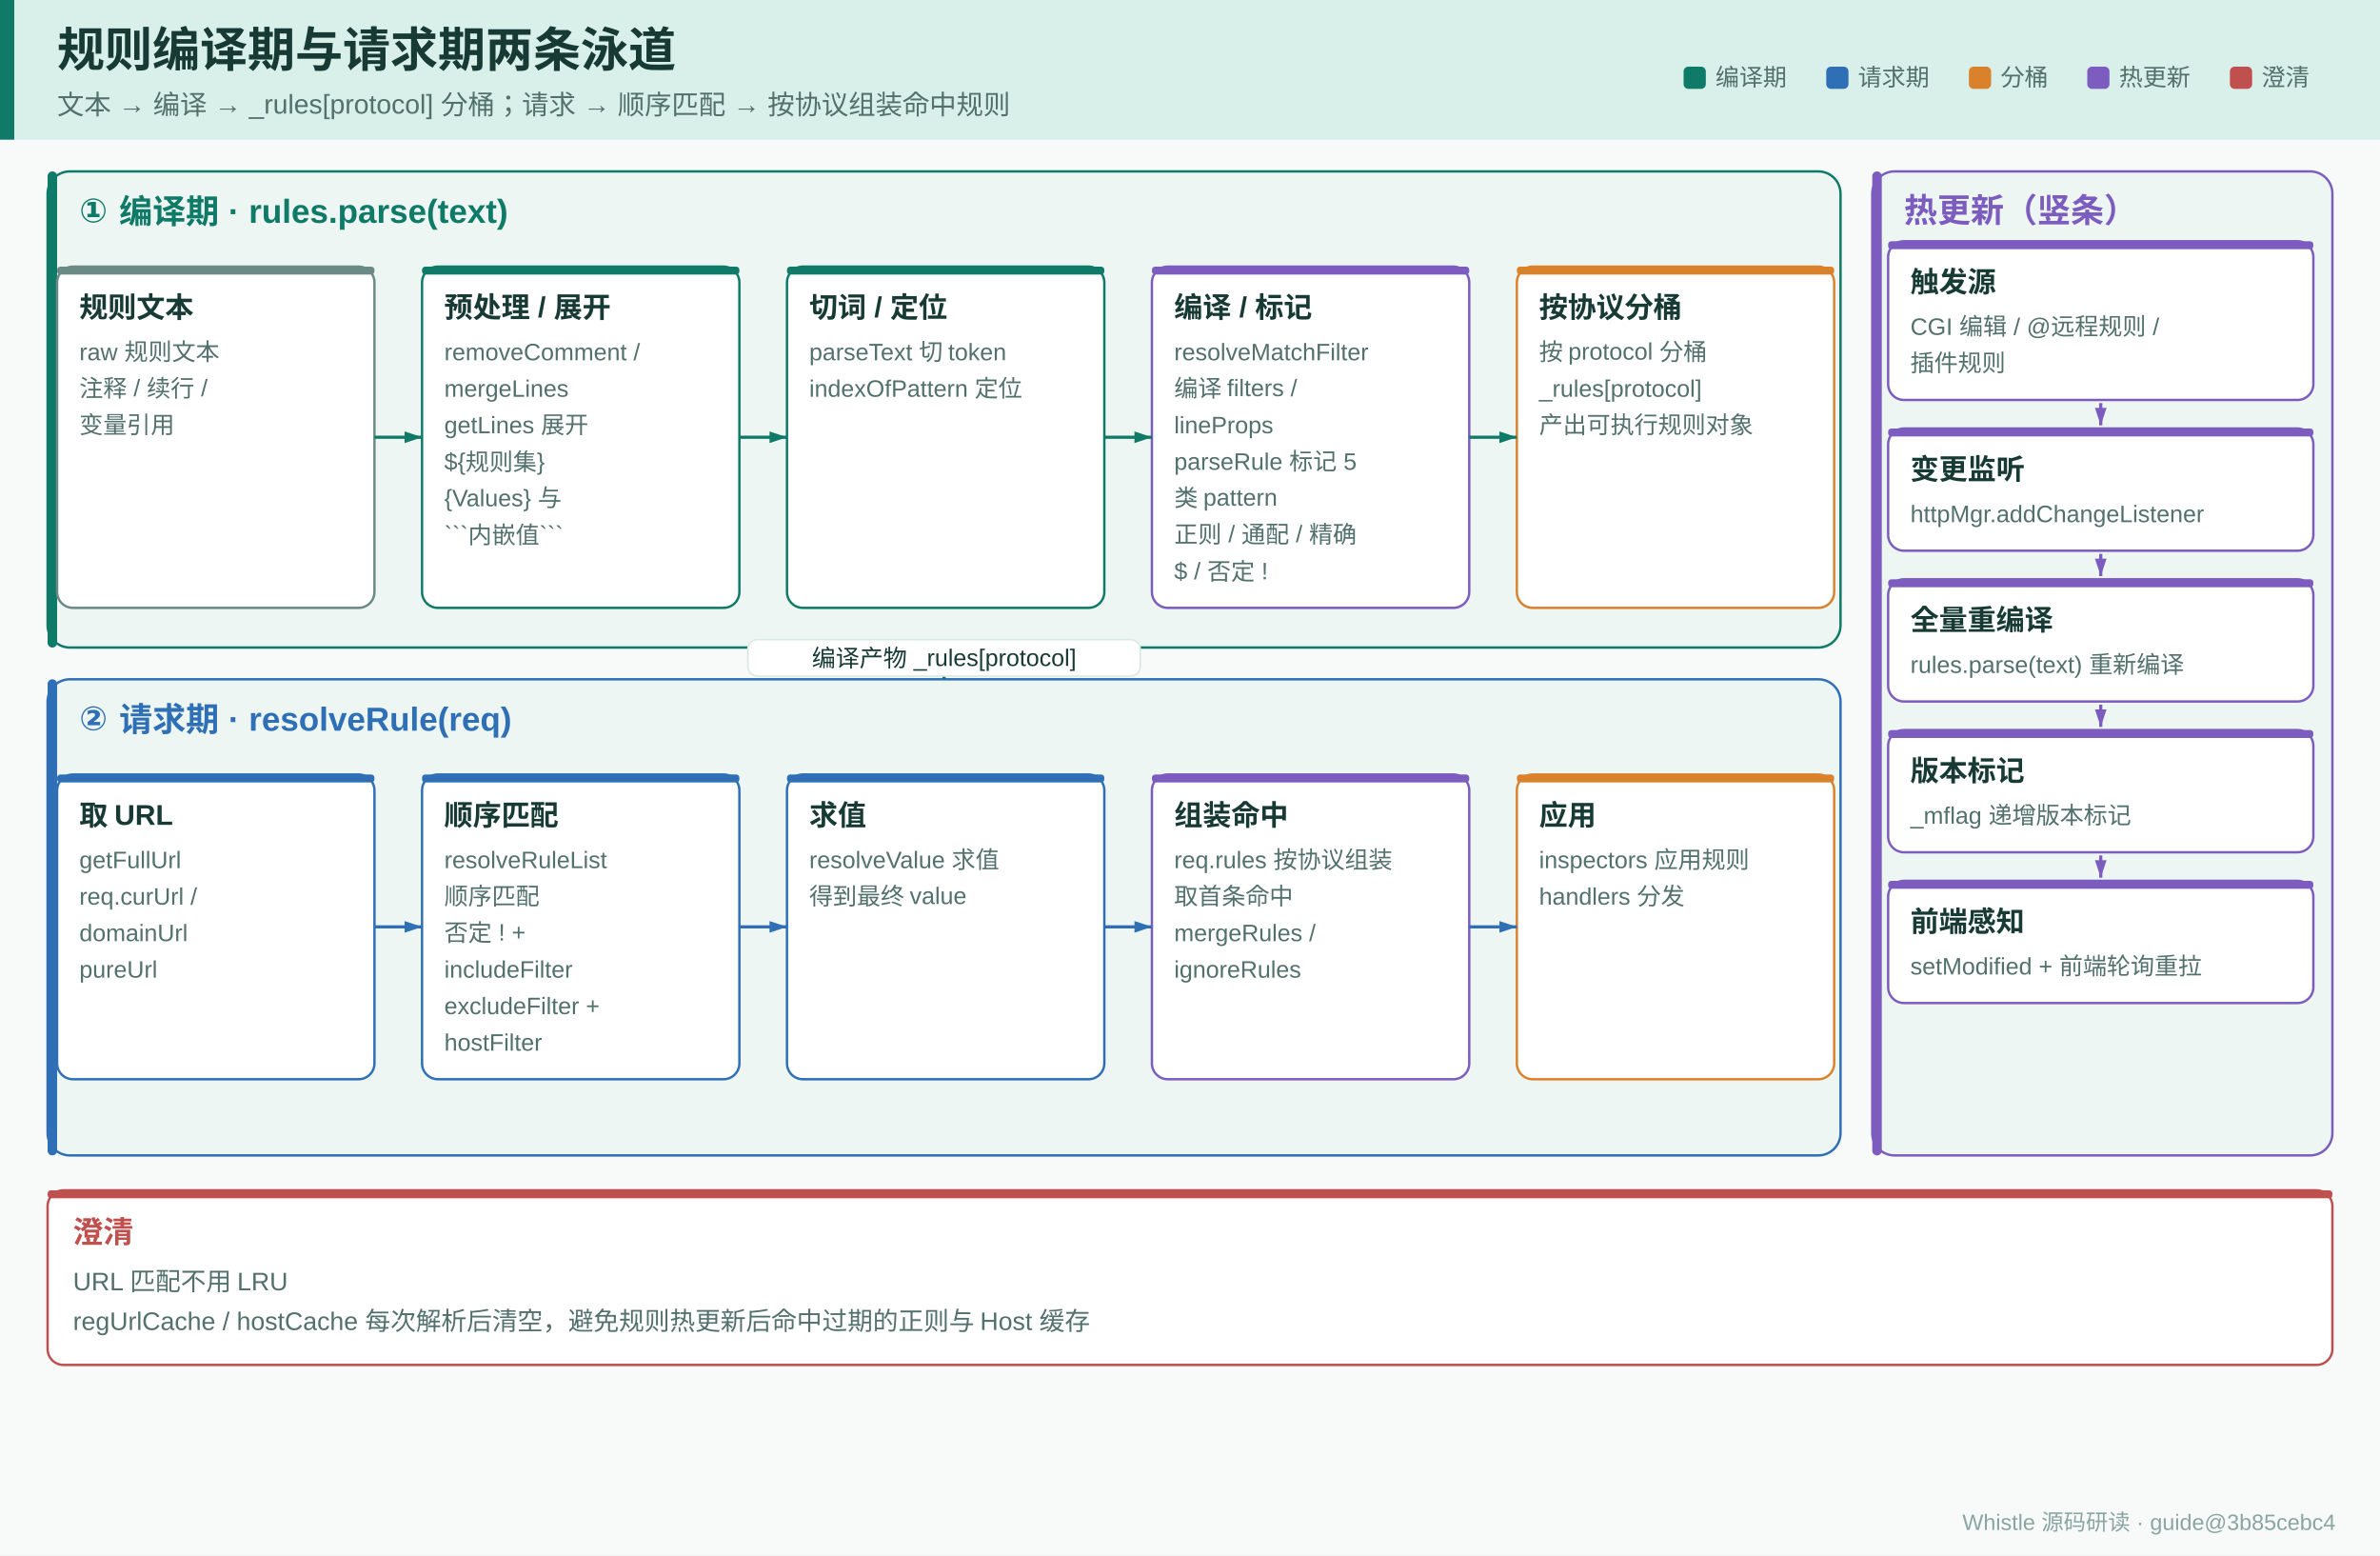
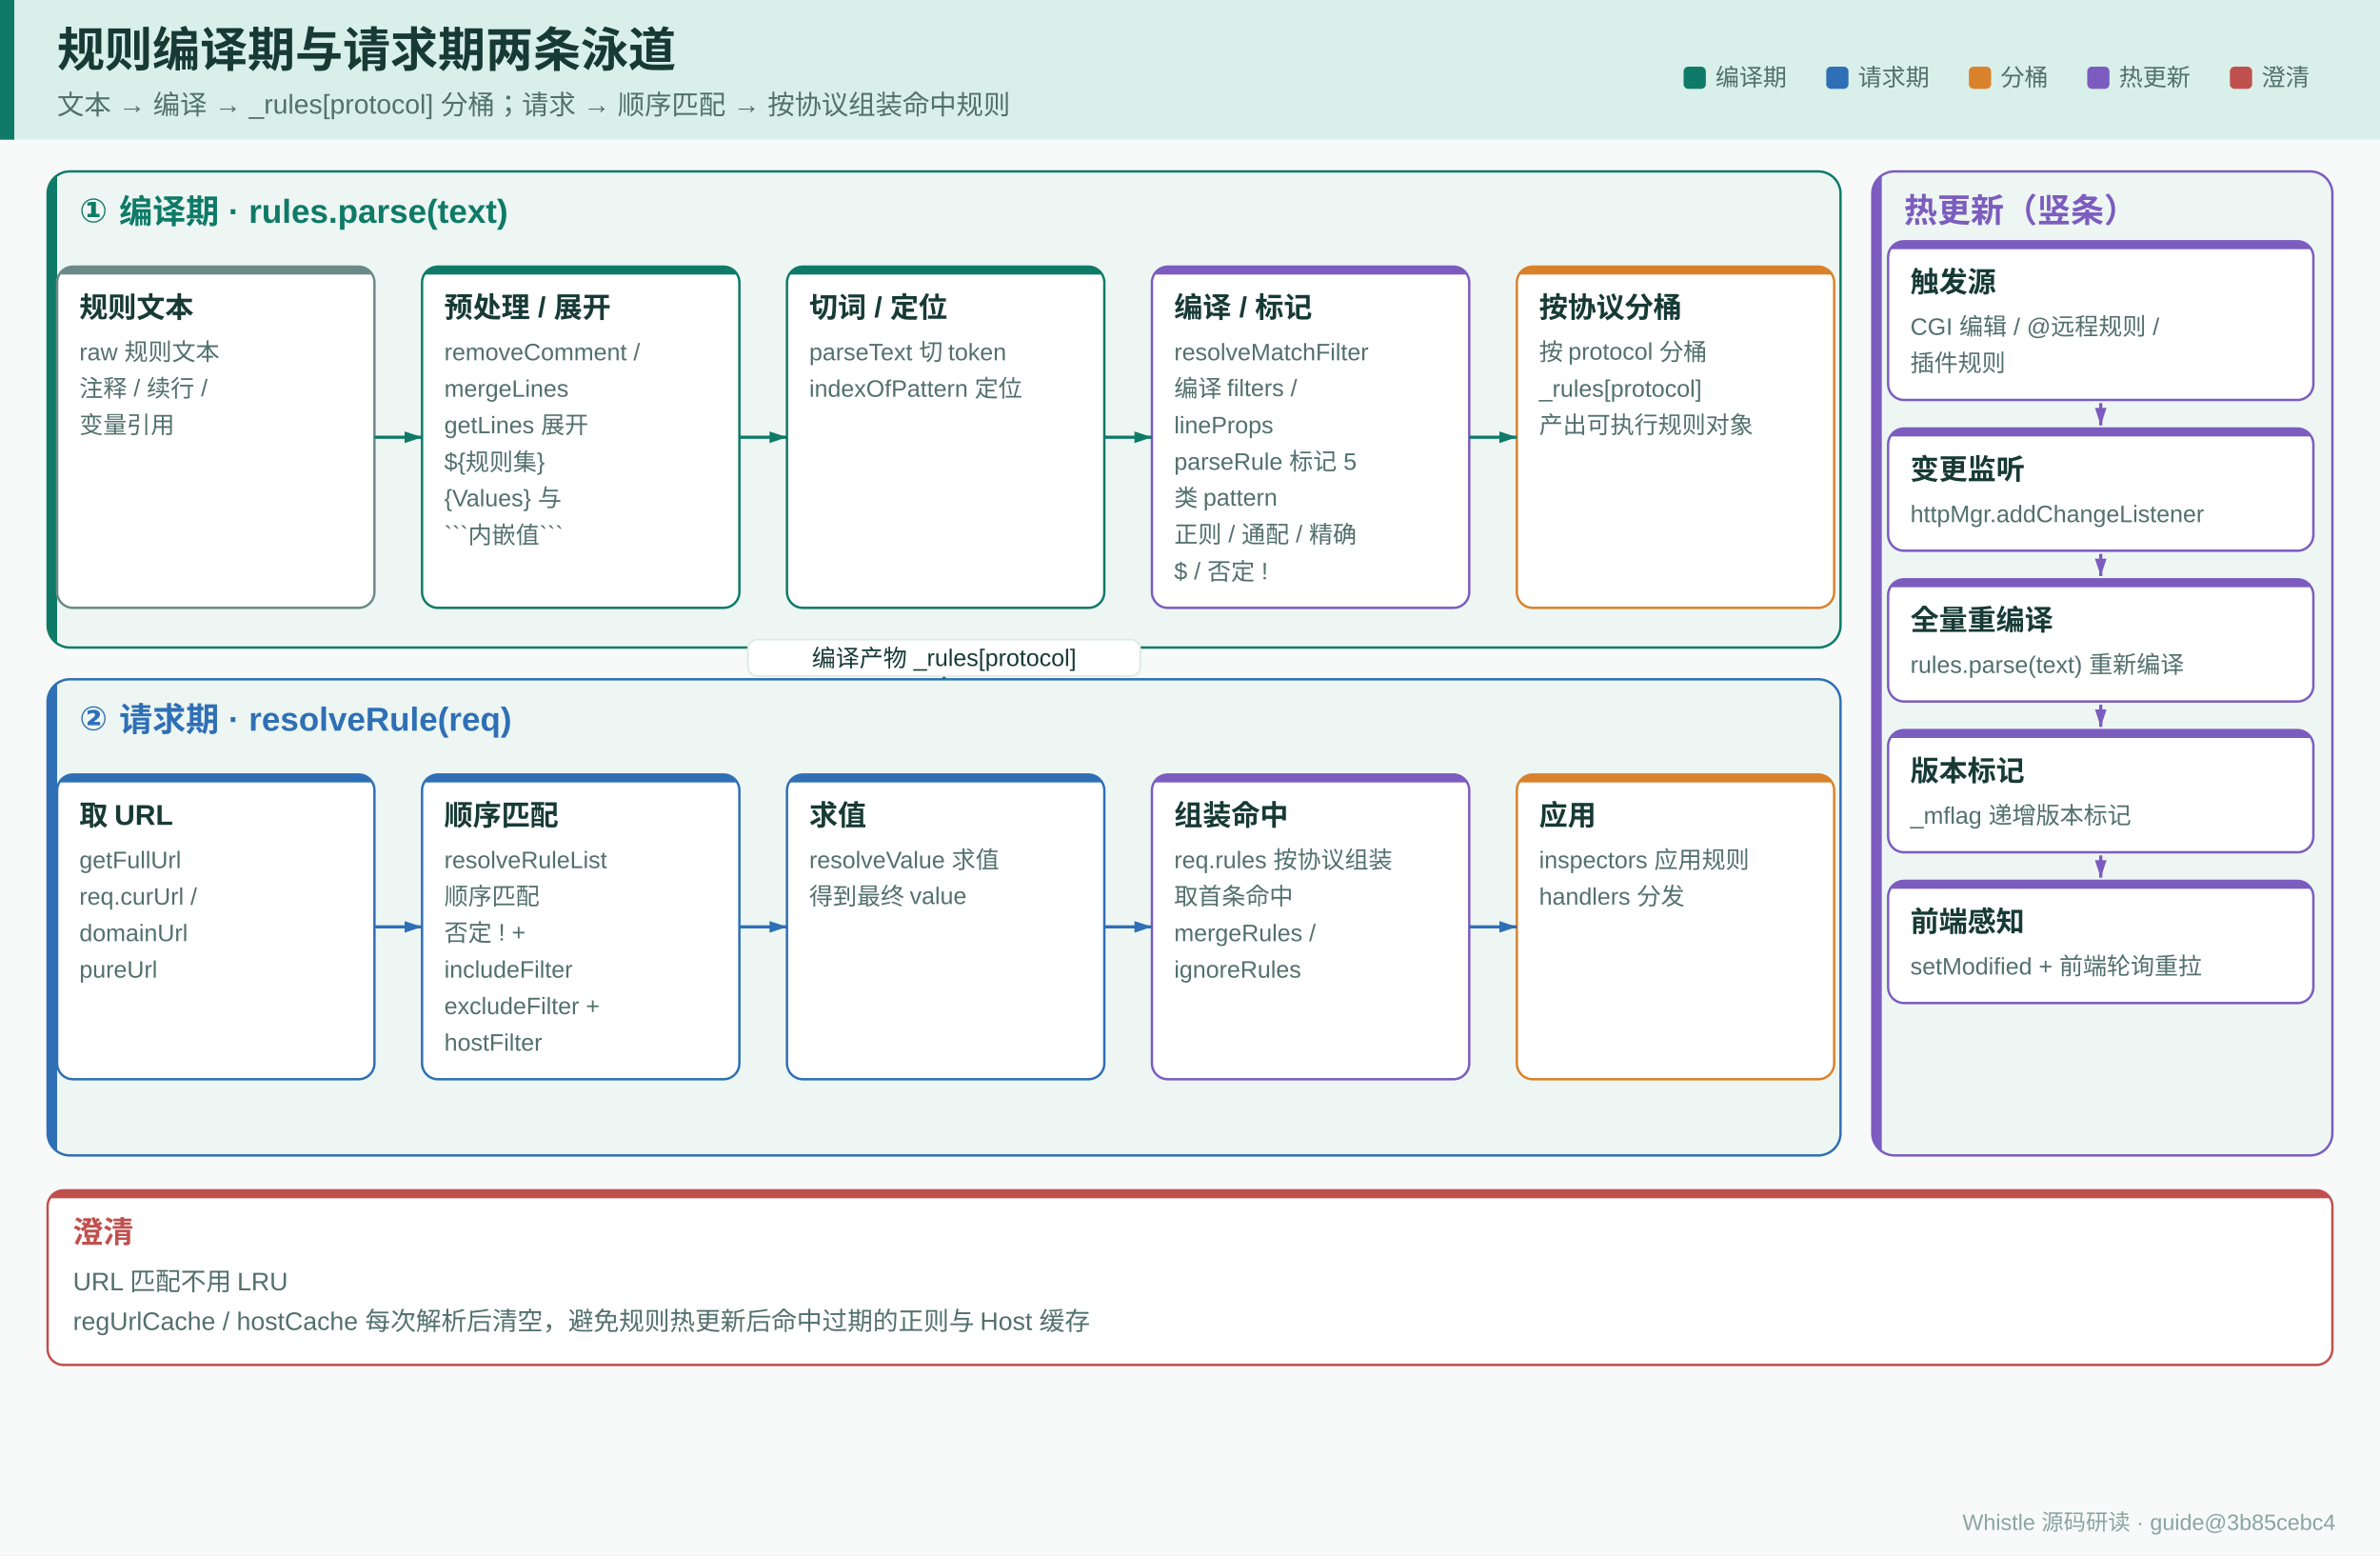
<svg xmlns="http://www.w3.org/2000/svg" width="1500" height="980" viewBox="0 0 1500 980">
  <rect width="100%" height="100%" fill="#f7faf9" />
  <defs>
    <marker id="arrow" viewBox="0 0 9 6" markerWidth="11" markerHeight="8" refX="9" refY="3" orient="auto" markerUnits="userSpaceOnUse">
      <path d="M0,0 L0,6 L9,3 z" fill="#52706c" />
    </marker>
    <marker id="arrow-teal" viewBox="0 0 9 6" markerWidth="11" markerHeight="8" refX="9" refY="3" orient="auto" markerUnits="userSpaceOnUse">
      <path d="M0,0 L0,6 L9,3 z" fill="#0f7a68" />
    </marker>
    <marker id="arrow-blue" viewBox="0 0 9 6" markerWidth="11" markerHeight="8" refX="9" refY="3" orient="auto" markerUnits="userSpaceOnUse">
      <path d="M0,0 L0,6 L9,3 z" fill="#2f6fb5" />
    </marker>
    <marker id="arrow-orange" viewBox="0 0 9 6" markerWidth="11" markerHeight="8" refX="9" refY="3" orient="auto" markerUnits="userSpaceOnUse">
      <path d="M0,0 L0,6 L9,3 z" fill="#d9822b" />
    </marker>
    <marker id="arrow-purple" viewBox="0 0 9 6" markerWidth="11" markerHeight="8" refX="9" refY="3" orient="auto" markerUnits="userSpaceOnUse">
      <path d="M0,0 L0,6 L9,3 z" fill="#7c5cbf" />
    </marker>
    <marker id="arrow-red" viewBox="0 0 9 6" markerWidth="11" markerHeight="8" refX="9" refY="3" orient="auto" markerUnits="userSpaceOnUse">
      <path d="M0,0 L0,6 L9,3 z" fill="#c0504d" />
    </marker>
    <marker id="arrow-gray" viewBox="0 0 9 6" markerWidth="11" markerHeight="8" refX="9" refY="3" orient="auto" markerUnits="userSpaceOnUse">
      <path d="M0,0 L0,6 L9,3 z" fill="#6b8a85" />
    </marker>
+     <clipPath id="roundClip1">
+       <rect x="30" y="108" width="1130" height="300" rx="14" />
+     </clipPath>
+     <clipPath id="roundClip2">
+       <rect x="36" y="168" width="200" height="215" rx="10" />
+     </clipPath>
+     <clipPath id="roundClip3">
+       <rect x="266" y="168" width="200" height="215" rx="10" />
+     </clipPath>
+     <clipPath id="roundClip4">
+       <rect x="496" y="168" width="200" height="215" rx="10" />
+     </clipPath>
+     <clipPath id="roundClip5">
+       <rect x="726" y="168" width="200" height="215" rx="10" />
+     </clipPath>
+     <clipPath id="roundClip6">
+       <rect x="956" y="168" width="200" height="215" rx="10" />
+     </clipPath>
+     <clipPath id="roundClip7">
+       <rect x="30" y="428" width="1130" height="300" rx="14" />
+     </clipPath>
+     <clipPath id="roundClip8">
+       <rect x="36" y="488" width="200" height="192" rx="10" />
+     </clipPath>
+     <clipPath id="roundClip9">
+       <rect x="266" y="488" width="200" height="192" rx="10" />
+     </clipPath>
+     <clipPath id="roundClip10">
+       <rect x="496" y="488" width="200" height="192" rx="10" />
+     </clipPath>
+     <clipPath id="roundClip11">
+       <rect x="726" y="488" width="200" height="192" rx="10" />
+     </clipPath>
+     <clipPath id="roundClip12">
+       <rect x="956" y="488" width="200" height="192" rx="10" />
+     </clipPath>
+     <clipPath id="roundClip13">
+       <rect x="1180" y="108" width="290" height="620" rx="14" />
+     </clipPath>
+     <clipPath id="roundClip14">
+       <rect x="1190" y="152" width="268" height="100" rx="10" />
+     </clipPath>
+     <clipPath id="roundClip15">
+       <rect x="1190" y="270" width="268" height="77" rx="10" />
+     </clipPath>
+     <clipPath id="roundClip16">
+       <rect x="1190" y="365" width="268" height="77" rx="10" />
+     </clipPath>
+     <clipPath id="roundClip17">
+       <rect x="1190" y="460" width="268" height="77" rx="10" />
+     </clipPath>
+     <clipPath id="roundClip18">
+       <rect x="1190" y="555" width="268" height="77" rx="10" />
+     </clipPath>
+     <clipPath id="roundClip19">
+       <rect x="30" y="750" width="1440" height="110" rx="10" />
+     </clipPath>
  </defs>
  <rect x="0" y="0" width="1500" height="88" fill="#d9efe9" />
  <rect x="0" y="0" width="9" height="88" fill="#0f7a68" />
  <text x="36" y="42" font-family="PingFang SC, Microsoft YaHei, Helvetica Neue, Arial, sans-serif" font-size="30" fill="#173a35" text-anchor="start" font-weight="bold">规则编译期与请求期两条泳道</text>
  <text x="36" y="72" font-family="PingFang SC, Microsoft YaHei, Helvetica Neue, Arial, sans-serif" font-size="17" fill="#52706c" text-anchor="start" font-weight="normal">文本 → 编译 → _rules[protocol] 分桶；请求 → 顺序匹配 → 按协议组装命中规则</text>
  <text x="1472" y="964" font-family="PingFang SC, Microsoft YaHei, Helvetica Neue, Arial, sans-serif" font-size="14" fill="#8aa5a0" text-anchor="end" font-weight="normal">Whistle 源码研读 · guide@3b85cebc4</text>
  <rect x="1061.1" y="42" width="14" height="14" rx="3" fill="#0f7a68" />
  <text x="1081.1" y="54" font-family="PingFang SC, Microsoft YaHei, Helvetica Neue, Arial, sans-serif" font-size="15" fill="#52706c" text-anchor="start" font-weight="normal">编译期</text>
  <rect x="1151" y="42" width="14" height="14" rx="3" fill="#2f6fb5" />
  <text x="1171" y="54" font-family="PingFang SC, Microsoft YaHei, Helvetica Neue, Arial, sans-serif" font-size="15" fill="#52706c" text-anchor="start" font-weight="normal">请求期</text>
  <rect x="1240.9" y="42" width="14" height="14" rx="3" fill="#d9822b" />
  <text x="1260.9" y="54" font-family="PingFang SC, Microsoft YaHei, Helvetica Neue, Arial, sans-serif" font-size="15" fill="#52706c" text-anchor="start" font-weight="normal">分桶</text>
  <rect x="1315.5" y="42" width="14" height="14" rx="3" fill="#7c5cbf" />
  <text x="1335.5" y="54" font-family="PingFang SC, Microsoft YaHei, Helvetica Neue, Arial, sans-serif" font-size="15" fill="#52706c" text-anchor="start" font-weight="normal">热更新</text>
  <rect x="1405.4" y="42" width="14" height="14" rx="3" fill="#c0504d" />
  <text x="1425.4" y="54" font-family="PingFang SC, Microsoft YaHei, Helvetica Neue, Arial, sans-serif" font-size="15" fill="#52706c" text-anchor="start" font-weight="normal">澄清</text>
  <rect x="30" y="108" width="1130" height="300" rx="14" fill="#e8f4f0" stroke="#0f7a68" stroke-width="1.5" fill-opacity="0.7" />
-   <rect x="30" y="108" width="6" height="300" rx="3" fill="#0f7a68" />
+   <rect x="30" y="108" width="6" height="300" rx="0" fill="#0f7a68" clip-path="url(#roundClip1)" />
  <text x="50" y="140" font-family="PingFang SC, Microsoft YaHei, Helvetica Neue, Arial, sans-serif" font-size="21" fill="#0f7a68" text-anchor="start" font-weight="bold">① 编译期 · rules.parse(text)</text>
  <rect x="36" y="168" width="200" height="215" rx="10" fill="#ffffff" stroke="#6b8a85" stroke-width="1.5" />
-   <rect x="36" y="168" width="200" height="5" rx="2" fill="#6b8a85" />
+   <rect x="36" y="168" width="200" height="5" rx="0" fill="#6b8a85" clip-path="url(#roundClip2)" />
  <text x="50" y="200" font-family="PingFang SC, Microsoft YaHei, Helvetica Neue, Arial, sans-serif" font-size="18" fill="#173a35" text-anchor="start" font-weight="bold">规则文本</text>
  <text x="50" y="227" font-family="PingFang SC, Microsoft YaHei, Helvetica Neue, Arial, sans-serif" font-size="15" fill="#52706c" text-anchor="start" font-weight="normal">raw 规则文本</text>
  <text x="50" y="250" font-family="PingFang SC, Microsoft YaHei, Helvetica Neue, Arial, sans-serif" font-size="15" fill="#52706c" text-anchor="start" font-weight="normal">注释 / 续行 /</text>
  <text x="50" y="273" font-family="PingFang SC, Microsoft YaHei, Helvetica Neue, Arial, sans-serif" font-size="15" fill="#52706c" text-anchor="start" font-weight="normal">变量引用</text>
  <rect x="266" y="168" width="200" height="215" rx="10" fill="#ffffff" stroke="#0f7a68" stroke-width="1.5" />
-   <rect x="266" y="168" width="200" height="5" rx="2" fill="#0f7a68" />
+   <rect x="266" y="168" width="200" height="5" rx="0" fill="#0f7a68" clip-path="url(#roundClip3)" />
  <text x="280" y="200" font-family="PingFang SC, Microsoft YaHei, Helvetica Neue, Arial, sans-serif" font-size="18" fill="#173a35" text-anchor="start" font-weight="bold">预处理 / 展开</text>
  <text x="280" y="227" font-family="PingFang SC, Microsoft YaHei, Helvetica Neue, Arial, sans-serif" font-size="15" fill="#52706c" text-anchor="start" font-weight="normal">removeComment /</text>
  <text x="280" y="250" font-family="PingFang SC, Microsoft YaHei, Helvetica Neue, Arial, sans-serif" font-size="15" fill="#52706c" text-anchor="start" font-weight="normal">mergeLines</text>
  <text x="280" y="273" font-family="PingFang SC, Microsoft YaHei, Helvetica Neue, Arial, sans-serif" font-size="15" fill="#52706c" text-anchor="start" font-weight="normal">getLines 展开</text>
  <text x="280" y="296" font-family="PingFang SC, Microsoft YaHei, Helvetica Neue, Arial, sans-serif" font-size="15" fill="#52706c" text-anchor="start" font-weight="normal">${规则集}</text>
  <text x="280" y="319" font-family="PingFang SC, Microsoft YaHei, Helvetica Neue, Arial, sans-serif" font-size="15" fill="#52706c" text-anchor="start" font-weight="normal">{Values} 与</text>
  <text x="280" y="342" font-family="PingFang SC, Microsoft YaHei, Helvetica Neue, Arial, sans-serif" font-size="15" fill="#52706c" text-anchor="start" font-weight="normal">```内嵌值```</text>
  <rect x="496" y="168" width="200" height="215" rx="10" fill="#ffffff" stroke="#0f7a68" stroke-width="1.5" />
-   <rect x="496" y="168" width="200" height="5" rx="2" fill="#0f7a68" />
+   <rect x="496" y="168" width="200" height="5" rx="0" fill="#0f7a68" clip-path="url(#roundClip4)" />
  <text x="510" y="200" font-family="PingFang SC, Microsoft YaHei, Helvetica Neue, Arial, sans-serif" font-size="18" fill="#173a35" text-anchor="start" font-weight="bold">切词 / 定位</text>
  <text x="510" y="227" font-family="PingFang SC, Microsoft YaHei, Helvetica Neue, Arial, sans-serif" font-size="15" fill="#52706c" text-anchor="start" font-weight="normal">parseText 切 token</text>
  <text x="510" y="250" font-family="PingFang SC, Microsoft YaHei, Helvetica Neue, Arial, sans-serif" font-size="15" fill="#52706c" text-anchor="start" font-weight="normal">indexOfPattern 定位</text>
  <rect x="726" y="168" width="200" height="215" rx="10" fill="#ffffff" stroke="#7c5cbf" stroke-width="1.5" />
-   <rect x="726" y="168" width="200" height="5" rx="2" fill="#7c5cbf" />
+   <rect x="726" y="168" width="200" height="5" rx="0" fill="#7c5cbf" clip-path="url(#roundClip5)" />
  <text x="740" y="200" font-family="PingFang SC, Microsoft YaHei, Helvetica Neue, Arial, sans-serif" font-size="18" fill="#173a35" text-anchor="start" font-weight="bold">编译 / 标记</text>
  <text x="740" y="227" font-family="PingFang SC, Microsoft YaHei, Helvetica Neue, Arial, sans-serif" font-size="15" fill="#52706c" text-anchor="start" font-weight="normal">resolveMatchFilter</text>
  <text x="740" y="250" font-family="PingFang SC, Microsoft YaHei, Helvetica Neue, Arial, sans-serif" font-size="15" fill="#52706c" text-anchor="start" font-weight="normal">编译 filters /</text>
  <text x="740" y="273" font-family="PingFang SC, Microsoft YaHei, Helvetica Neue, Arial, sans-serif" font-size="15" fill="#52706c" text-anchor="start" font-weight="normal">lineProps</text>
  <text x="740" y="296" font-family="PingFang SC, Microsoft YaHei, Helvetica Neue, Arial, sans-serif" font-size="15" fill="#52706c" text-anchor="start" font-weight="normal">parseRule 标记 5</text>
  <text x="740" y="319" font-family="PingFang SC, Microsoft YaHei, Helvetica Neue, Arial, sans-serif" font-size="15" fill="#52706c" text-anchor="start" font-weight="normal">类 pattern</text>
  <text x="740" y="342" font-family="PingFang SC, Microsoft YaHei, Helvetica Neue, Arial, sans-serif" font-size="15" fill="#52706c" text-anchor="start" font-weight="normal">正则 / 通配 / 精确</text>
  <text x="740" y="365" font-family="PingFang SC, Microsoft YaHei, Helvetica Neue, Arial, sans-serif" font-size="15" fill="#52706c" text-anchor="start" font-weight="normal">$ / 否定 !</text>
  <rect x="956" y="168" width="200" height="215" rx="10" fill="#ffffff" stroke="#d9822b" stroke-width="1.5" />
-   <rect x="956" y="168" width="200" height="5" rx="2" fill="#d9822b" />
+   <rect x="956" y="168" width="200" height="5" rx="0" fill="#d9822b" clip-path="url(#roundClip6)" />
  <text x="970" y="200" font-family="PingFang SC, Microsoft YaHei, Helvetica Neue, Arial, sans-serif" font-size="18" fill="#173a35" text-anchor="start" font-weight="bold">按协议分桶</text>
  <text x="970" y="227" font-family="PingFang SC, Microsoft YaHei, Helvetica Neue, Arial, sans-serif" font-size="15" fill="#52706c" text-anchor="start" font-weight="normal">按 protocol 分桶</text>
  <text x="970" y="250" font-family="PingFang SC, Microsoft YaHei, Helvetica Neue, Arial, sans-serif" font-size="15" fill="#52706c" text-anchor="start" font-weight="normal">_rules[protocol]</text>
  <text x="970" y="273" font-family="PingFang SC, Microsoft YaHei, Helvetica Neue, Arial, sans-serif" font-size="15" fill="#52706c" text-anchor="start" font-weight="normal">产出可执行规则对象</text>
  <line x1="236" y1="275.5" x2="266" y2="275.5" stroke="#0f7a68" stroke-width="2" fill="none" marker-end="url(#arrow-teal)" />
  <line x1="466" y1="275.5" x2="496" y2="275.5" stroke="#0f7a68" stroke-width="2" fill="none" marker-end="url(#arrow-teal)" />
  <line x1="696" y1="275.5" x2="726" y2="275.5" stroke="#0f7a68" stroke-width="2" fill="none" marker-end="url(#arrow-teal)" />
  <line x1="926" y1="275.5" x2="956" y2="275.5" stroke="#0f7a68" stroke-width="2" fill="none" marker-end="url(#arrow-teal)" />
  <rect x="30" y="428" width="1130" height="300" rx="14" fill="#e8f4f0" stroke="#2f6fb5" stroke-width="1.5" fill-opacity="0.7" />
-   <rect x="30" y="428" width="6" height="300" rx="3" fill="#2f6fb5" />
+   <rect x="30" y="428" width="6" height="300" rx="0" fill="#2f6fb5" clip-path="url(#roundClip7)" />
  <text x="50" y="460" font-family="PingFang SC, Microsoft YaHei, Helvetica Neue, Arial, sans-serif" font-size="21" fill="#2f6fb5" text-anchor="start" font-weight="bold">② 请求期 · resolveRule(req)</text>
  <rect x="36" y="488" width="200" height="192" rx="10" fill="#ffffff" stroke="#2f6fb5" stroke-width="1.5" />
-   <rect x="36" y="488" width="200" height="5" rx="2" fill="#2f6fb5" />
+   <rect x="36" y="488" width="200" height="5" rx="0" fill="#2f6fb5" clip-path="url(#roundClip8)" />
  <text x="50" y="520" font-family="PingFang SC, Microsoft YaHei, Helvetica Neue, Arial, sans-serif" font-size="18" fill="#173a35" text-anchor="start" font-weight="bold">取 URL</text>
  <text x="50" y="547" font-family="PingFang SC, Microsoft YaHei, Helvetica Neue, Arial, sans-serif" font-size="15" fill="#52706c" text-anchor="start" font-weight="normal">getFullUrl</text>
  <text x="50" y="570" font-family="PingFang SC, Microsoft YaHei, Helvetica Neue, Arial, sans-serif" font-size="15" fill="#52706c" text-anchor="start" font-weight="normal">req.curUrl /</text>
  <text x="50" y="593" font-family="PingFang SC, Microsoft YaHei, Helvetica Neue, Arial, sans-serif" font-size="15" fill="#52706c" text-anchor="start" font-weight="normal">domainUrl</text>
  <text x="50" y="616" font-family="PingFang SC, Microsoft YaHei, Helvetica Neue, Arial, sans-serif" font-size="15" fill="#52706c" text-anchor="start" font-weight="normal">pureUrl</text>
  <rect x="266" y="488" width="200" height="192" rx="10" fill="#ffffff" stroke="#2f6fb5" stroke-width="1.5" />
-   <rect x="266" y="488" width="200" height="5" rx="2" fill="#2f6fb5" />
+   <rect x="266" y="488" width="200" height="5" rx="0" fill="#2f6fb5" clip-path="url(#roundClip9)" />
  <text x="280" y="520" font-family="PingFang SC, Microsoft YaHei, Helvetica Neue, Arial, sans-serif" font-size="18" fill="#173a35" text-anchor="start" font-weight="bold">顺序匹配</text>
  <text x="280" y="547" font-family="PingFang SC, Microsoft YaHei, Helvetica Neue, Arial, sans-serif" font-size="15" fill="#52706c" text-anchor="start" font-weight="normal">resolveRuleList</text>
  <text x="280" y="570" font-family="PingFang SC, Microsoft YaHei, Helvetica Neue, Arial, sans-serif" font-size="15" fill="#52706c" text-anchor="start" font-weight="normal">顺序匹配</text>
  <text x="280" y="593" font-family="PingFang SC, Microsoft YaHei, Helvetica Neue, Arial, sans-serif" font-size="15" fill="#52706c" text-anchor="start" font-weight="normal">否定 ! +</text>
  <text x="280" y="616" font-family="PingFang SC, Microsoft YaHei, Helvetica Neue, Arial, sans-serif" font-size="15" fill="#52706c" text-anchor="start" font-weight="normal">includeFilter</text>
  <text x="280" y="639" font-family="PingFang SC, Microsoft YaHei, Helvetica Neue, Arial, sans-serif" font-size="15" fill="#52706c" text-anchor="start" font-weight="normal">excludeFilter +</text>
  <text x="280" y="662" font-family="PingFang SC, Microsoft YaHei, Helvetica Neue, Arial, sans-serif" font-size="15" fill="#52706c" text-anchor="start" font-weight="normal">hostFilter</text>
  <rect x="496" y="488" width="200" height="192" rx="10" fill="#ffffff" stroke="#2f6fb5" stroke-width="1.5" />
-   <rect x="496" y="488" width="200" height="5" rx="2" fill="#2f6fb5" />
+   <rect x="496" y="488" width="200" height="5" rx="0" fill="#2f6fb5" clip-path="url(#roundClip10)" />
  <text x="510" y="520" font-family="PingFang SC, Microsoft YaHei, Helvetica Neue, Arial, sans-serif" font-size="18" fill="#173a35" text-anchor="start" font-weight="bold">求值</text>
  <text x="510" y="547" font-family="PingFang SC, Microsoft YaHei, Helvetica Neue, Arial, sans-serif" font-size="15" fill="#52706c" text-anchor="start" font-weight="normal">resolveValue 求值</text>
  <text x="510" y="570" font-family="PingFang SC, Microsoft YaHei, Helvetica Neue, Arial, sans-serif" font-size="15" fill="#52706c" text-anchor="start" font-weight="normal">得到最终 value</text>
  <rect x="726" y="488" width="200" height="192" rx="10" fill="#ffffff" stroke="#7c5cbf" stroke-width="1.5" />
-   <rect x="726" y="488" width="200" height="5" rx="2" fill="#7c5cbf" />
+   <rect x="726" y="488" width="200" height="5" rx="0" fill="#7c5cbf" clip-path="url(#roundClip11)" />
  <text x="740" y="520" font-family="PingFang SC, Microsoft YaHei, Helvetica Neue, Arial, sans-serif" font-size="18" fill="#173a35" text-anchor="start" font-weight="bold">组装命中</text>
  <text x="740" y="547" font-family="PingFang SC, Microsoft YaHei, Helvetica Neue, Arial, sans-serif" font-size="15" fill="#52706c" text-anchor="start" font-weight="normal">req.rules 按协议组装</text>
  <text x="740" y="570" font-family="PingFang SC, Microsoft YaHei, Helvetica Neue, Arial, sans-serif" font-size="15" fill="#52706c" text-anchor="start" font-weight="normal">取首条命中</text>
  <text x="740" y="593" font-family="PingFang SC, Microsoft YaHei, Helvetica Neue, Arial, sans-serif" font-size="15" fill="#52706c" text-anchor="start" font-weight="normal">mergeRules /</text>
  <text x="740" y="616" font-family="PingFang SC, Microsoft YaHei, Helvetica Neue, Arial, sans-serif" font-size="15" fill="#52706c" text-anchor="start" font-weight="normal">ignoreRules</text>
  <rect x="956" y="488" width="200" height="192" rx="10" fill="#ffffff" stroke="#d9822b" stroke-width="1.5" />
-   <rect x="956" y="488" width="200" height="5" rx="2" fill="#d9822b" />
+   <rect x="956" y="488" width="200" height="5" rx="0" fill="#d9822b" clip-path="url(#roundClip12)" />
  <text x="970" y="520" font-family="PingFang SC, Microsoft YaHei, Helvetica Neue, Arial, sans-serif" font-size="18" fill="#173a35" text-anchor="start" font-weight="bold">应用</text>
  <text x="970" y="547" font-family="PingFang SC, Microsoft YaHei, Helvetica Neue, Arial, sans-serif" font-size="15" fill="#52706c" text-anchor="start" font-weight="normal">inspectors 应用规则</text>
  <text x="970" y="570" font-family="PingFang SC, Microsoft YaHei, Helvetica Neue, Arial, sans-serif" font-size="15" fill="#52706c" text-anchor="start" font-weight="normal">handlers 分发</text>
  <line x1="236" y1="584" x2="266" y2="584" stroke="#2f6fb5" stroke-width="2" fill="none" marker-end="url(#arrow-blue)" />
  <line x1="466" y1="584" x2="496" y2="584" stroke="#2f6fb5" stroke-width="2" fill="none" marker-end="url(#arrow-blue)" />
  <line x1="696" y1="584" x2="726" y2="584" stroke="#2f6fb5" stroke-width="2" fill="none" marker-end="url(#arrow-blue)" />
  <line x1="926" y1="584" x2="956" y2="584" stroke="#2f6fb5" stroke-width="2" fill="none" marker-end="url(#arrow-blue)" />
  <line x1="595" y1="408" x2="595" y2="428" stroke="#0f7a68" stroke-width="2" fill="none" marker-end="url(#arrow-teal)" />
  <rect x="471.35" y="403" width="247.3" height="23" rx="6" fill="#ffffff" stroke="#dbe8e4" stroke-width="1" />
  <text x="595" y="420" font-family="PingFang SC, Microsoft YaHei, Helvetica Neue, Arial, sans-serif" font-size="15" fill="#173a35" text-anchor="middle" font-weight="normal">编译产物 _rules[protocol]</text>
  <rect x="1180" y="108" width="290" height="620" rx="14" fill="#e8f4f0" stroke="#7c5cbf" stroke-width="1.5" fill-opacity="0.7" />
-   <rect x="1180" y="108" width="6" height="620" rx="3" fill="#7c5cbf" />
+   <rect x="1180" y="108" width="6" height="620" rx="0" fill="#7c5cbf" clip-path="url(#roundClip13)" />
  <text x="1200" y="140" font-family="PingFang SC, Microsoft YaHei, Helvetica Neue, Arial, sans-serif" font-size="21" fill="#7c5cbf" text-anchor="start" font-weight="bold">热更新（竖条）</text>
  <rect x="1190" y="152" width="268" height="100" rx="10" fill="#ffffff" stroke="#7c5cbf" stroke-width="1.5" />
-   <rect x="1190" y="152" width="268" height="5" rx="2" fill="#7c5cbf" />
+   <rect x="1190" y="152" width="268" height="5" rx="0" fill="#7c5cbf" clip-path="url(#roundClip14)" />
  <text x="1204" y="184" font-family="PingFang SC, Microsoft YaHei, Helvetica Neue, Arial, sans-serif" font-size="18" fill="#173a35" text-anchor="start" font-weight="bold">触发源</text>
  <text x="1204" y="211" font-family="PingFang SC, Microsoft YaHei, Helvetica Neue, Arial, sans-serif" font-size="15" fill="#52706c" text-anchor="start" font-weight="normal">CGI 编辑 / @远程规则 /</text>
  <text x="1204" y="234" font-family="PingFang SC, Microsoft YaHei, Helvetica Neue, Arial, sans-serif" font-size="15" fill="#52706c" text-anchor="start" font-weight="normal">插件规则</text>
  <line x1="1324" y1="254" x2="1324" y2="268" stroke="#7c5cbf" stroke-width="2" fill="none" marker-end="url(#arrow-purple)" />
  <rect x="1190" y="270" width="268" height="77" rx="10" fill="#ffffff" stroke="#7c5cbf" stroke-width="1.5" />
-   <rect x="1190" y="270" width="268" height="5" rx="2" fill="#7c5cbf" />
+   <rect x="1190" y="270" width="268" height="5" rx="0" fill="#7c5cbf" clip-path="url(#roundClip15)" />
  <text x="1204" y="302" font-family="PingFang SC, Microsoft YaHei, Helvetica Neue, Arial, sans-serif" font-size="18" fill="#173a35" text-anchor="start" font-weight="bold">变更监听</text>
  <text x="1204" y="329" font-family="PingFang SC, Microsoft YaHei, Helvetica Neue, Arial, sans-serif" font-size="15" fill="#52706c" text-anchor="start" font-weight="normal">httpMgr.addChangeListener</text>
  <line x1="1324" y1="349" x2="1324" y2="363" stroke="#7c5cbf" stroke-width="2" fill="none" marker-end="url(#arrow-purple)" />
  <rect x="1190" y="365" width="268" height="77" rx="10" fill="#ffffff" stroke="#7c5cbf" stroke-width="1.5" />
-   <rect x="1190" y="365" width="268" height="5" rx="2" fill="#7c5cbf" />
+   <rect x="1190" y="365" width="268" height="5" rx="0" fill="#7c5cbf" clip-path="url(#roundClip16)" />
  <text x="1204" y="397" font-family="PingFang SC, Microsoft YaHei, Helvetica Neue, Arial, sans-serif" font-size="18" fill="#173a35" text-anchor="start" font-weight="bold">全量重编译</text>
  <text x="1204" y="424" font-family="PingFang SC, Microsoft YaHei, Helvetica Neue, Arial, sans-serif" font-size="15" fill="#52706c" text-anchor="start" font-weight="normal">rules.parse(text) 重新编译</text>
  <line x1="1324" y1="444" x2="1324" y2="458" stroke="#7c5cbf" stroke-width="2" fill="none" marker-end="url(#arrow-purple)" />
  <rect x="1190" y="460" width="268" height="77" rx="10" fill="#ffffff" stroke="#7c5cbf" stroke-width="1.5" />
-   <rect x="1190" y="460" width="268" height="5" rx="2" fill="#7c5cbf" />
+   <rect x="1190" y="460" width="268" height="5" rx="0" fill="#7c5cbf" clip-path="url(#roundClip17)" />
  <text x="1204" y="492" font-family="PingFang SC, Microsoft YaHei, Helvetica Neue, Arial, sans-serif" font-size="18" fill="#173a35" text-anchor="start" font-weight="bold">版本标记</text>
  <text x="1204" y="519" font-family="PingFang SC, Microsoft YaHei, Helvetica Neue, Arial, sans-serif" font-size="15" fill="#52706c" text-anchor="start" font-weight="normal">_mflag 递增版本标记</text>
  <line x1="1324" y1="539" x2="1324" y2="553" stroke="#7c5cbf" stroke-width="2" fill="none" marker-end="url(#arrow-purple)" />
  <rect x="1190" y="555" width="268" height="77" rx="10" fill="#ffffff" stroke="#7c5cbf" stroke-width="1.5" />
-   <rect x="1190" y="555" width="268" height="5" rx="2" fill="#7c5cbf" />
+   <rect x="1190" y="555" width="268" height="5" rx="0" fill="#7c5cbf" clip-path="url(#roundClip18)" />
  <text x="1204" y="587" font-family="PingFang SC, Microsoft YaHei, Helvetica Neue, Arial, sans-serif" font-size="18" fill="#173a35" text-anchor="start" font-weight="bold">前端感知</text>
  <text x="1204" y="614" font-family="PingFang SC, Microsoft YaHei, Helvetica Neue, Arial, sans-serif" font-size="15" fill="#52706c" text-anchor="start" font-weight="normal">setModified + 前端轮询重拉</text>
  <rect x="30" y="750" width="1440" height="110" rx="10" fill="#ffffff" stroke="#c0504d" stroke-width="1.5" />
-   <rect x="30" y="750" width="1440" height="5" rx="2" fill="#c0504d" />
+   <rect x="30" y="750" width="1440" height="5" rx="0" fill="#c0504d" clip-path="url(#roundClip19)" />
  <text x="46" y="783" font-family="PingFang SC, Microsoft YaHei, Helvetica Neue, Arial, sans-serif" font-size="19" fill="#c0504d" text-anchor="start" font-weight="bold">澄清</text>
  <text x="46" y="813" font-family="PingFang SC, Microsoft YaHei, Helvetica Neue, Arial, sans-serif" font-size="16" fill="#52706c" text-anchor="start" font-weight="normal">URL 匹配不用 LRU</text>
  <text x="46" y="838" font-family="PingFang SC, Microsoft YaHei, Helvetica Neue, Arial, sans-serif" font-size="16" fill="#52706c" text-anchor="start" font-weight="normal">regUrlCache / hostCache 每次解析后清空，避免规则热更新后命中过期的正则与 Host 缓存</text>
</svg>
